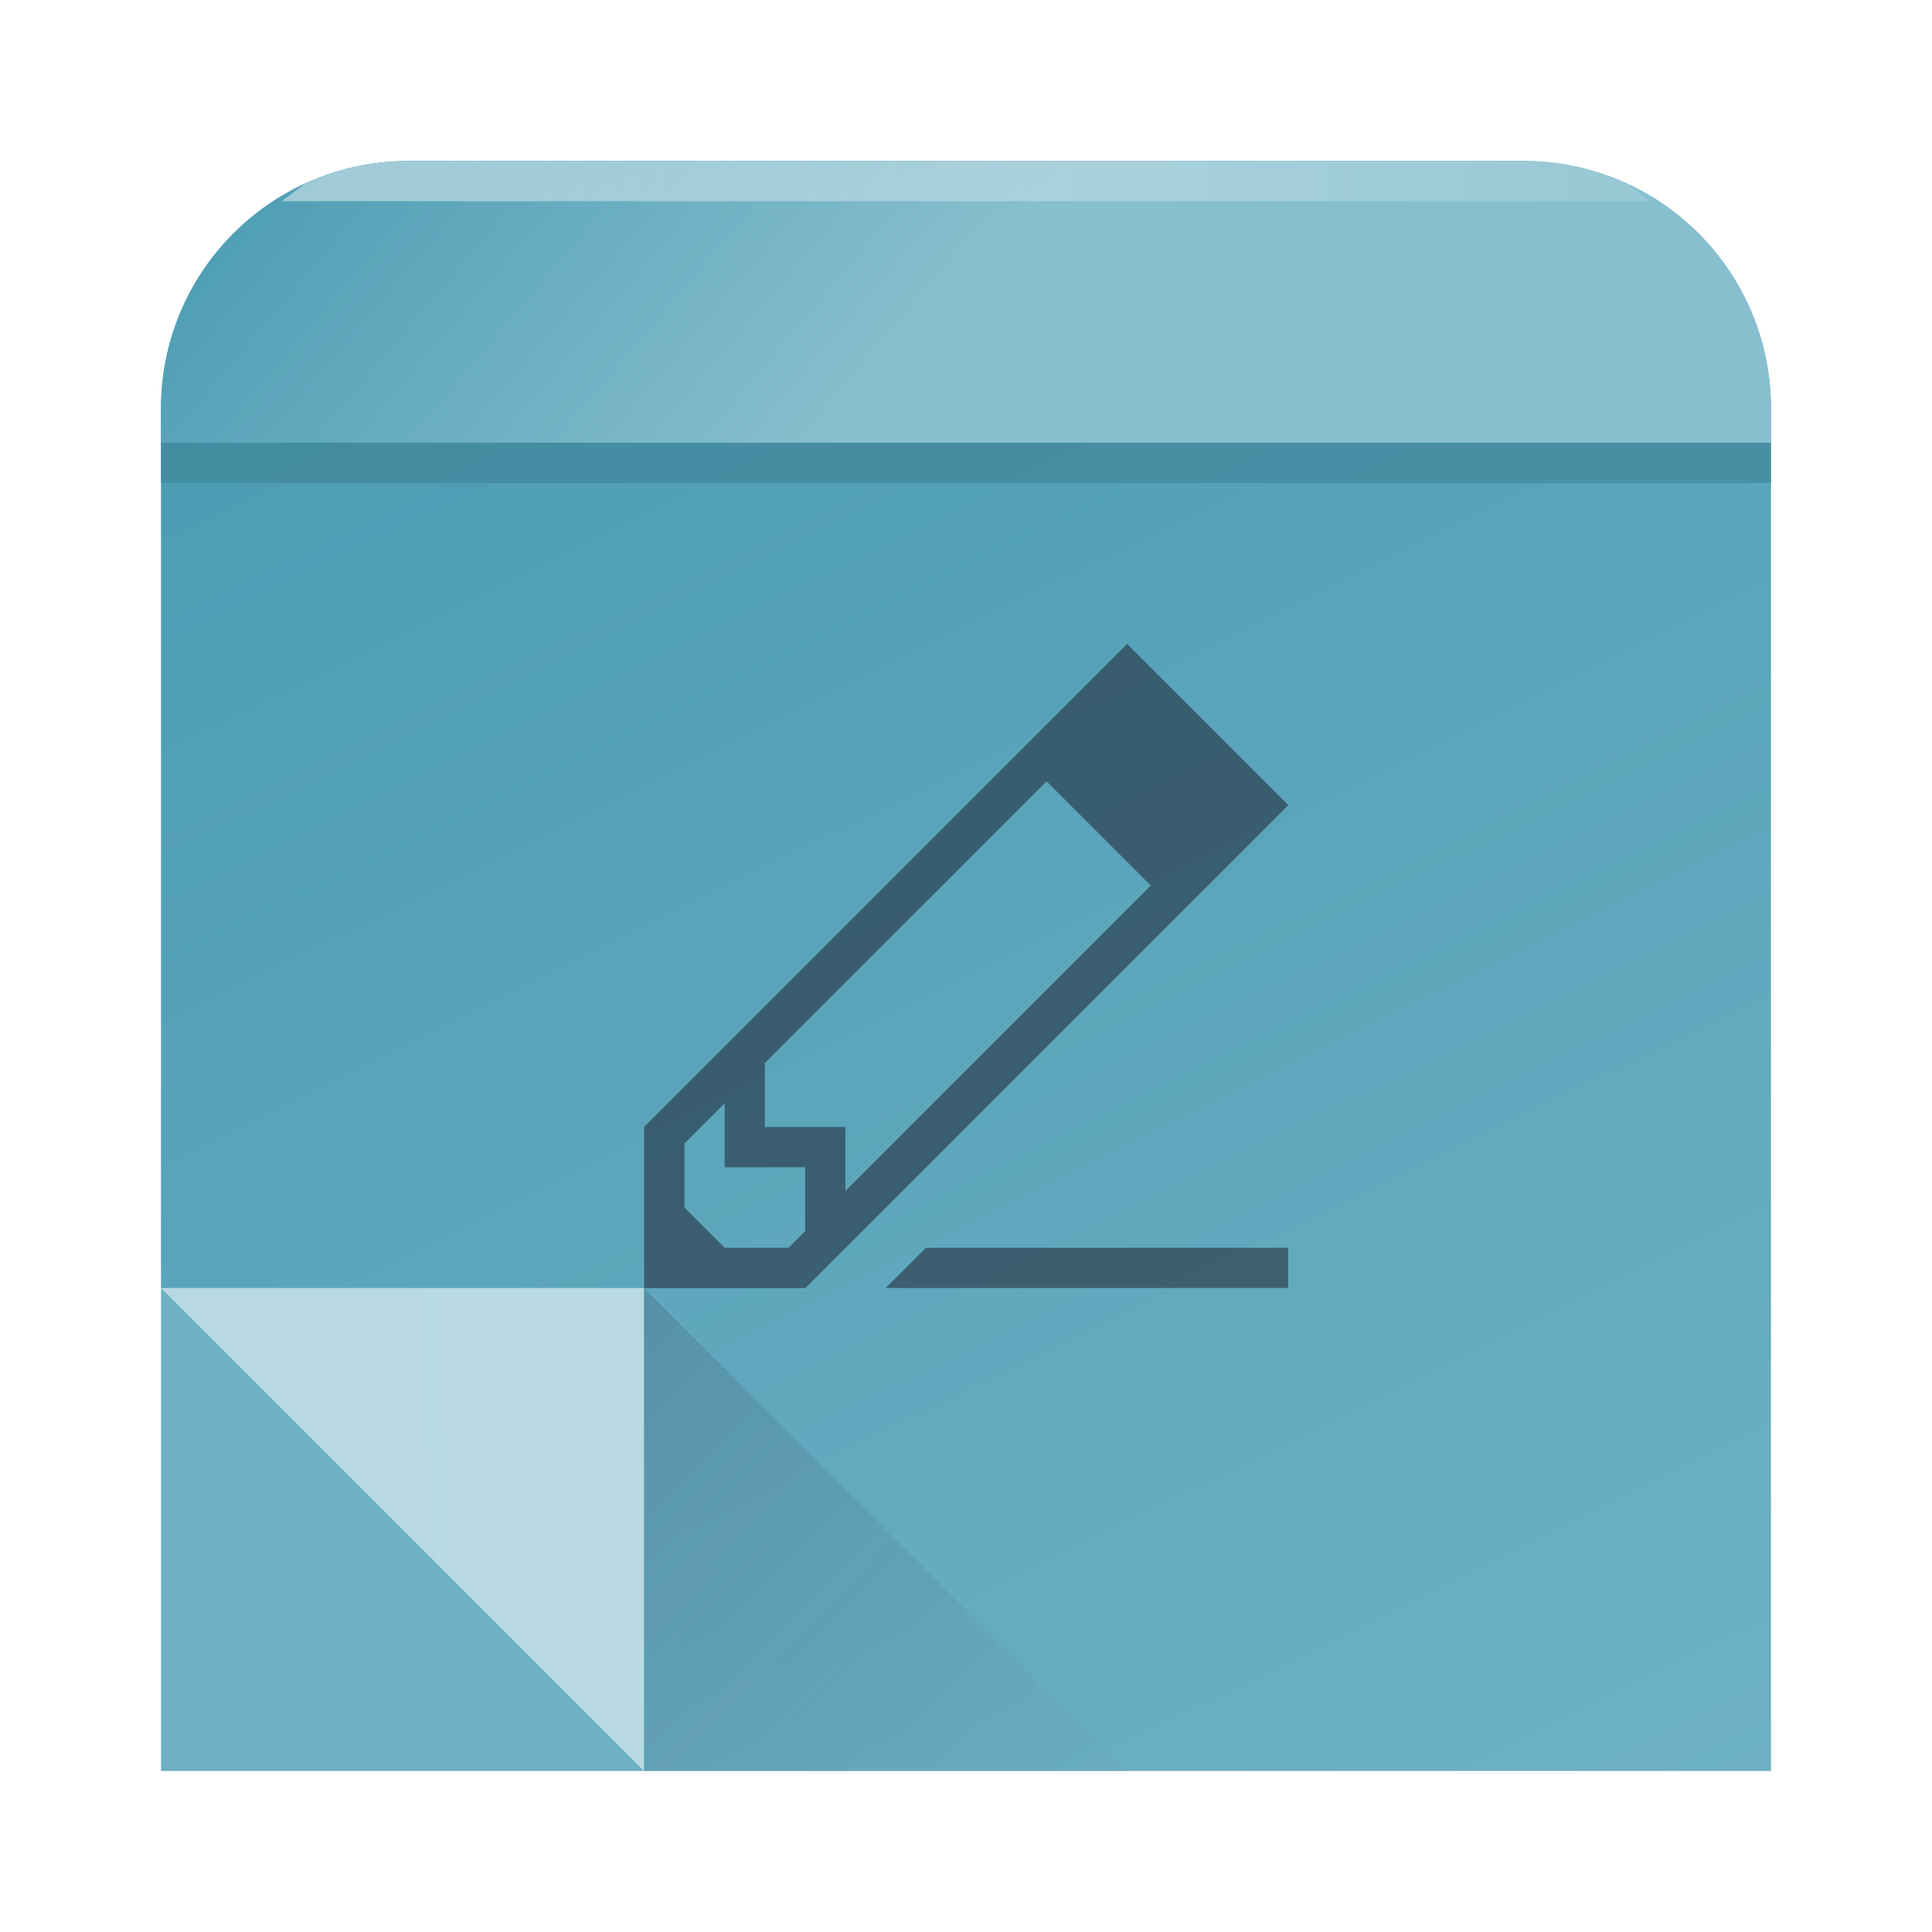
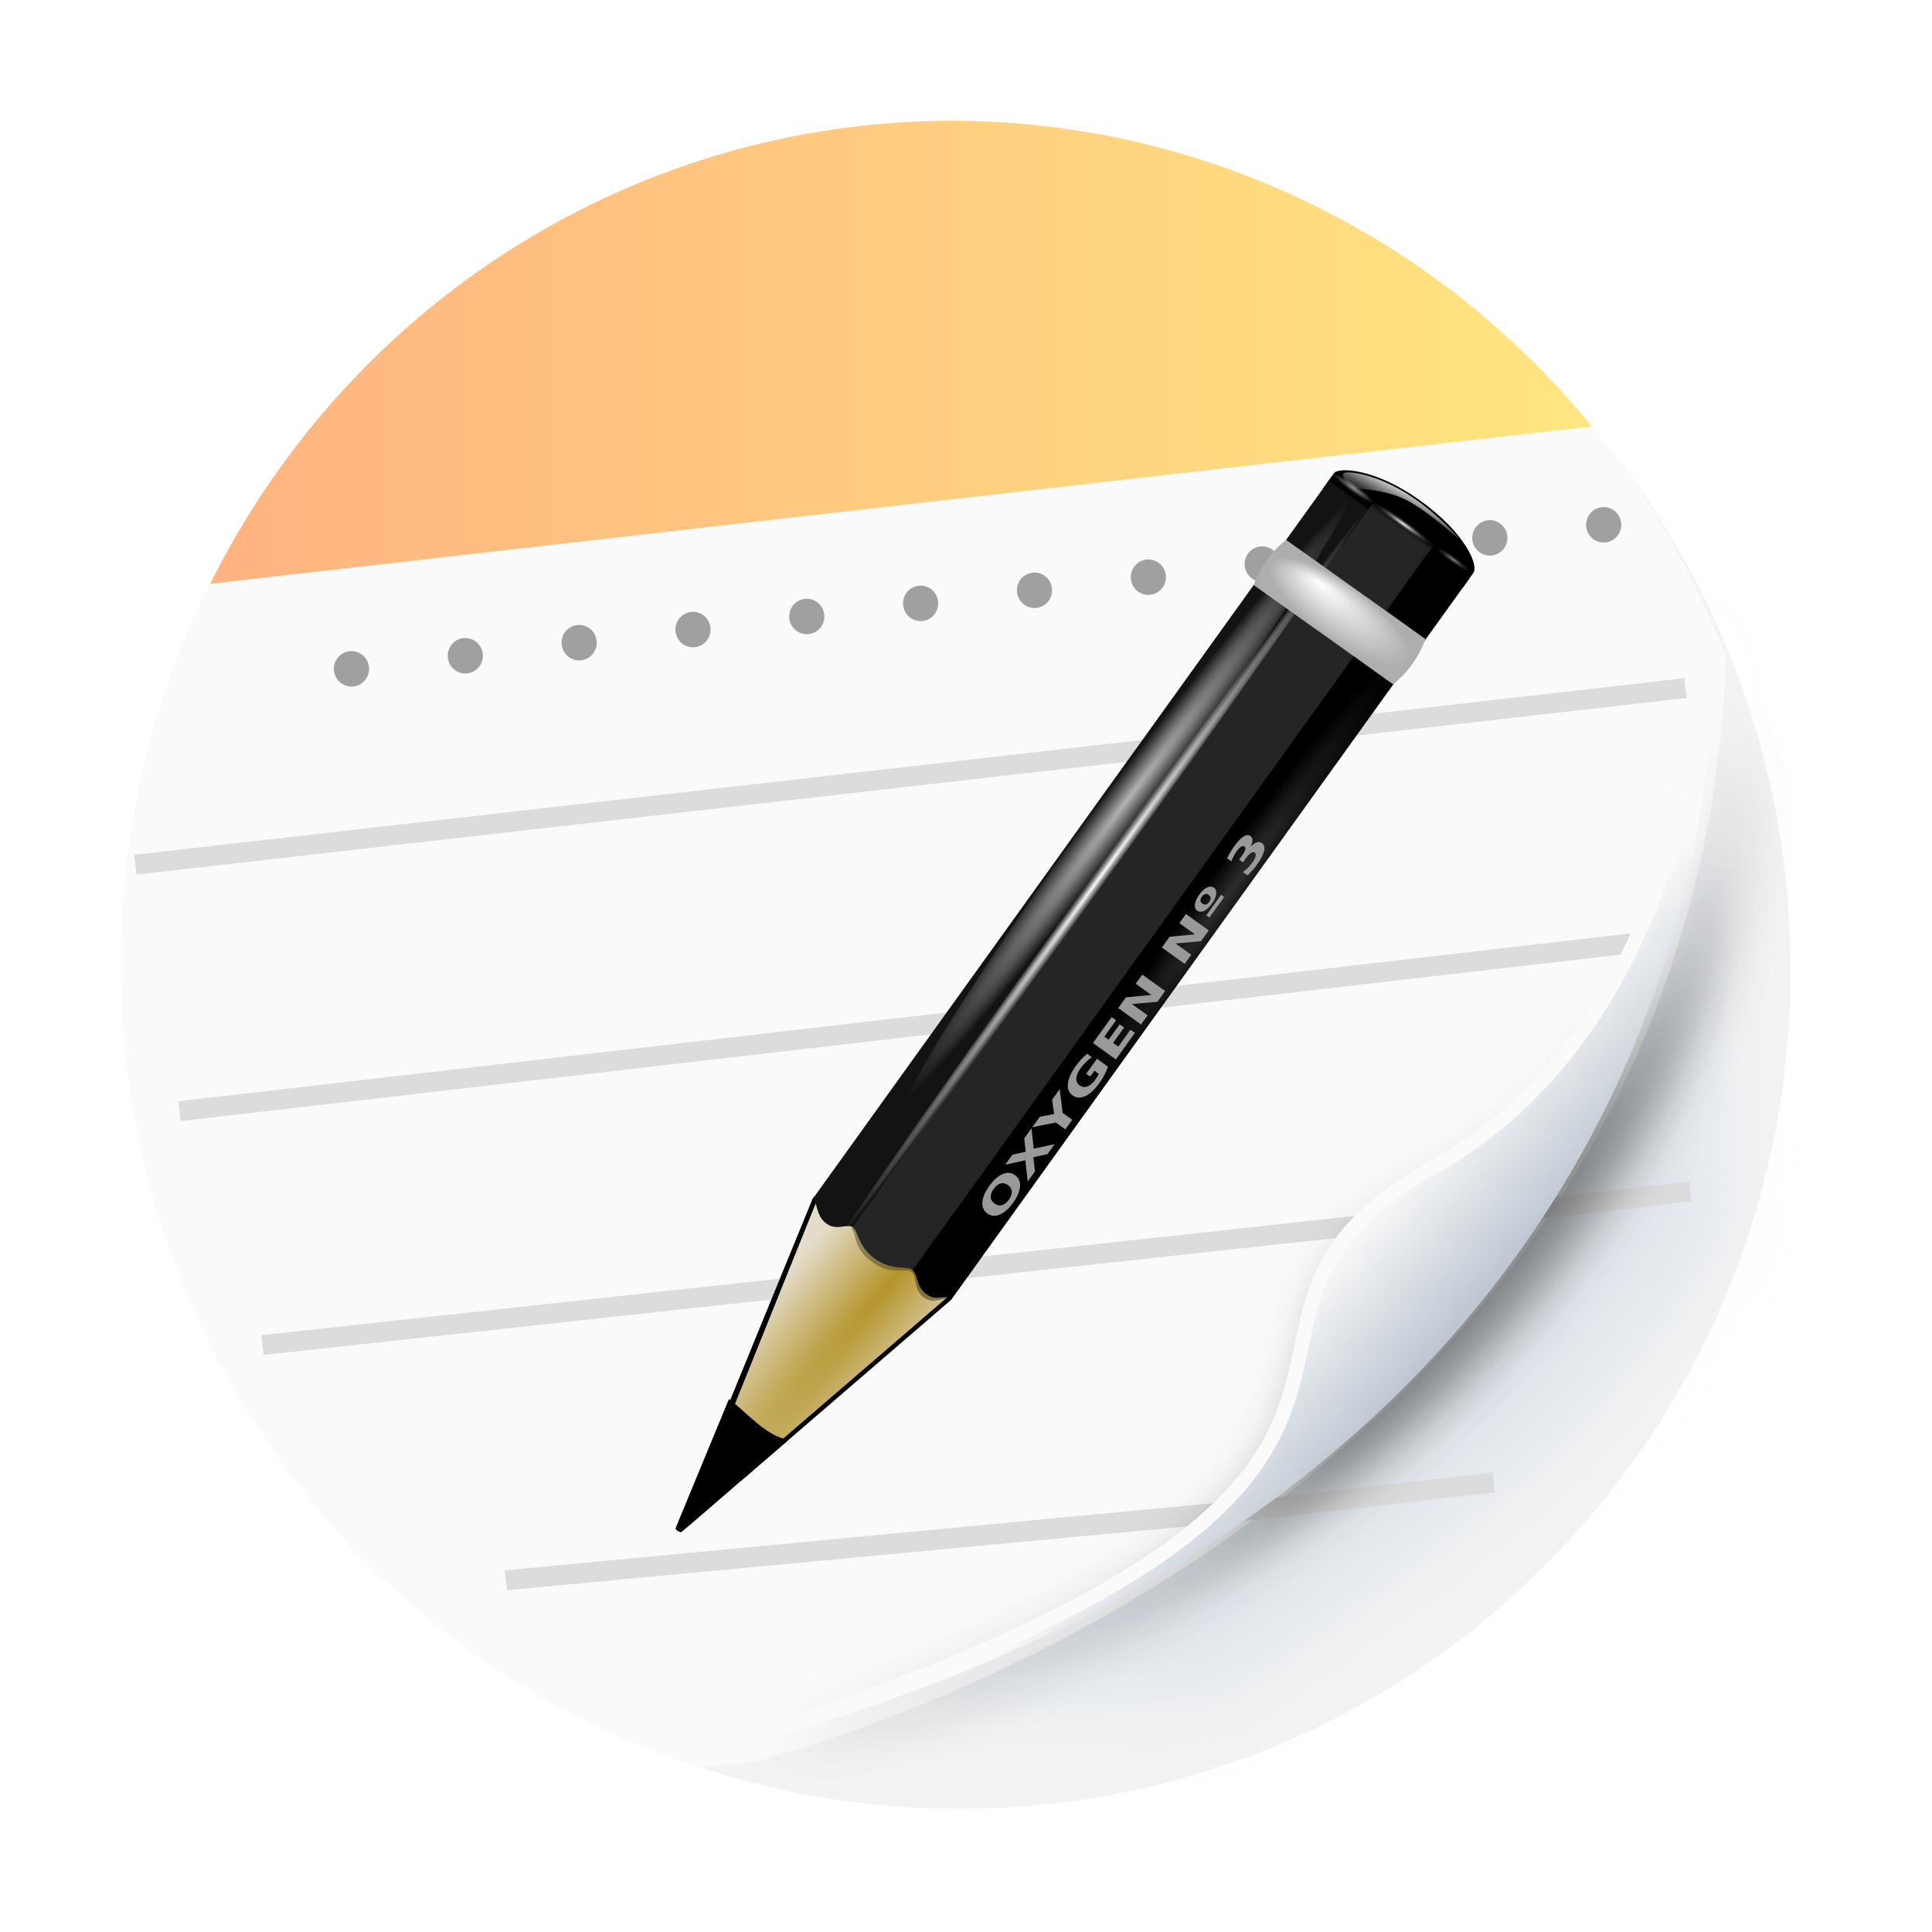
- <svg xmlns="http://www.w3.org/2000/svg" xmlns:xlink="http://www.w3.org/1999/xlink" width="48" height="48" version="1.1" id="svg61">
-   <defs id="defs41">
-     <linearGradient id="linearGradient972" y1="538.8" x1="406.57" y2="507.52" x2="429.12" gradientUnits="userSpaceOnUse" gradientTransform="matrix(-1.81818 0 0 1.2469 1167.79 -128.03)">
-       <stop stop-color="#489ab1" id="stop968" style="stop-color:#6eb1c4;stop-opacity:1" />
-       <stop offset="1" stop-color="#5fccea" id="stop970" style="stop-color:#489ab1;stop-opacity:1" />
+ <svg xmlns="http://www.w3.org/2000/svg" xmlns:xlink="http://www.w3.org/1999/xlink" width="48" height="48" version="1.1" id="svg1708">
+   <defs id="defs1680">
+     <linearGradient id="linearGradient4708">
+       <stop style="stop-color:#ffb380;stop-opacity:1;" offset="0" id="stop4704" />
+       <stop style="stop-color:#ffe680;stop-opacity:1" offset="1" id="stop4706" />
    </linearGradient>
-     <linearGradient id="a" y1="538.8" x1="406.57" y2="507.52" x2="429.12" gradientUnits="userSpaceOnUse" gradientTransform="matrix(-1.81818 0 0 1.2469 1167.79 -128.03)">
-       <stop stop-color="#489ab1" id="stop2" />
-       <stop offset="1" stop-color="#5fccea" id="stop4" />
+     <linearGradient id="a" y1="538.8" x1="406.57" y2="507.52" x2="429.12" gradientUnits="userSpaceOnUse" gradientTransform="matrix(-1.81818,0,0,1.2469,1167.79,-128.03)">
+       <stop stop-color="#f3ac12" id="stop1645" />
+       <stop offset="1" stop-color="#f5cb39" id="stop1647" />
    </linearGradient>
-     <linearGradient id="h" y1="31" x1="53" y2="18" x2="40" gradientUnits="userSpaceOnUse" gradientTransform="rotate(180,228.285,280.4)">
-       <stop stop-color="#383e51" id="stop7" />
-       <stop offset="1" stop-color="#655c6f" stop-opacity="0" id="stop9" />
+     <linearGradient id="b" y1="31" x1="53" y2="18" x2="40" gradientUnits="userSpaceOnUse" gradientTransform="rotate(180,228.285,280.4)">
+       <stop stop-color="#383e51" id="stop1650" />
+       <stop offset="1" stop-color="#655c6f" stop-opacity="0" id="stop1652" />
    </linearGradient>
-     <linearGradient id="g" y1="61" y2="47" x2="0" gradientUnits="userSpaceOnUse" gradientTransform="matrix(-1,0,0,1,442.57,482.8)" xlink:href="#linearGradient972">
-       <stop stop-color="#68deff" id="stop12" style="stop-color:#87bfce;stop-opacity:1" />
-       <stop offset="1" stop-color="#68deff" id="stop14" style="stop-color:#bfdde5;stop-opacity:1" />
+     <linearGradient id="c" y1="61" y2="47" x2="0" gradientUnits="userSpaceOnUse" gradientTransform="matrix(-1,0,0,1,442.57,482.8)">
+       <stop stop-color="#fddda3" id="stop1655" />
+       <stop offset="1" stop-color="#fde3a7" id="stop1657" />
    </linearGradient>
-     <linearGradient id="d" y1="522.46" y2="541.2" gradientUnits="userSpaceOnUse" x2="0" gradientTransform="matrix(-1.81818 0 0 1.2469 1167.79 -128.03)">
-       <stop stop-color="#3f869a" id="stop17" />
-       <stop offset="1" stop-color="#3f869a" id="stop19" />
+     <linearGradient id="d" y1="522.46" y2="541.2" gradientUnits="userSpaceOnUse" x2="0" gradientTransform="matrix(-1.81818,0,0,1.2469,1167.79,-128.03)">
+       <stop stop-color="#daae00" id="stop1660" />
+       <stop offset="1" stop-color="#eca01c" id="stop1662" />
    </linearGradient>
-     <linearGradient id="i" y1="-512.8" x1="403.57" y2="-501.8" x2="390.57" gradientUnits="userSpaceOnUse" gradientTransform="matrix(1,0,0,-1,-384.57,-499.8)" xlink:href="#linearGradient972">
-       <stop stop-color="#f5cd52" id="stop22" style="stop-color:#88bfce;stop-opacity:1" />
-       <stop offset="1" stop-color="#f8d474" id="stop24" style="stop-color:#489ab1;stop-opacity:1" />
+     <linearGradient id="e" y1="-512.8" x1="403.57" y2="-501.8" x2="390.57" gradientUnits="userSpaceOnUse">
+       <stop stop-color="#f5cd52" id="stop1665" />
+       <stop offset="1" stop-color="#f8d474" id="stop1667" />
    </linearGradient>
-     <linearGradient id="k" x1="394.57" x2="435.57" gradientUnits="userSpaceOnUse" gradientTransform="matrix(1,0,0,-1,-384.57,-499.8)">
-       <stop stop-color="#e88f21" id="stop27" />
-       <stop offset="1" stop-color="#e88f21" stop-opacity="0" id="stop29" />
+     <linearGradient id="f" x1="394.57" x2="435.57" gradientUnits="userSpaceOnUse">
+       <stop stop-color="#e88f21" id="stop1670" />
+       <stop offset="1" stop-color="#e88f21" stop-opacity="0" id="stop1672" />
    </linearGradient>
-     <linearGradient id="j" x1="393.57" x2="439.57" gradientUnits="userSpaceOnUse" gradientTransform="matrix(1,0,0,-1,-384.57,-499.8)">
-       <stop stop-color="#fff" id="stop32" />
-       <stop offset="1" stop-color="#fff" stop-opacity="0" id="stop34" />
+     <linearGradient id="g" x1="393.57" x2="439.57" gradientUnits="userSpaceOnUse">
+       <stop stop-color="#ffffff" id="stop1675" />
+       <stop offset="1" stop-color="#ffffff" stop-opacity="0" id="stop1677" />
    </linearGradient>
-     <linearGradient xlink:href="#linearGradient972" id="f" gradientUnits="userSpaceOnUse" gradientTransform="matrix(-1.81818,0,0,1.2469,783.22,-627.83)" x1="406.57" y1="538.8" x2="429.12" y2="507.52" />
-     <linearGradient xlink:href="#linearGradient972" id="e" gradientUnits="userSpaceOnUse" gradientTransform="matrix(-1.81818,0,0,1.2469,783.22,-627.83)" y1="522.46" x2="0" y2="541.2" />
-     <linearGradient xlink:href="#d" id="b" gradientUnits="userSpaceOnUse" gradientTransform="matrix(-1.81818 0 0 1.2469 1167.79 -128.03)" y1="522.46" x2="0" y2="541.2" />
-     <linearGradient xlink:href="#a" id="c" gradientUnits="userSpaceOnUse" gradientTransform="matrix(-1.81818 0 0 1.2469 1167.79 -128.03)" x1="406.57" y1="538.8" x2="429.12" y2="507.52" />
+     <linearGradient id="a-3" y1="543.8" y2="503.8" x2="0" gradientUnits="userSpaceOnUse" gradientTransform="matrix(1.049947,0,0,1.05,-452.9769,-525.9899)">
+       <stop stop-color="#c6cdd1" id="stop2" />
+       <stop offset="1" stop-color="#e0e5e7" id="stop4" />
+     </linearGradient>
+     <linearGradient id="XMLID_4_" gradientUnits="userSpaceOnUse" x1="76.172" y1="76.33" x2="76.172" y2="113.328" gradientTransform="matrix(0.3807928,0,0,0.3807928,-107.248,-44.63022)">
+       <stop offset="0" style="stop-color:#FF0000" id="stop26" />
+       <stop offset="1" style="stop-color:#7C0000" id="stop28" />
+     </linearGradient>
+     <linearGradient id="XMLID_5_" gradientUnits="userSpaceOnUse" x1="66.382" y1="34.545" x2="66.382" y2="97.044" gradientTransform="matrix(0.3807928,0,0,0.3807928,-107.248,-44.63022)">
+       <stop offset="0" style="stop-color:#57ADFF" id="stop33" />
+       <stop offset="1" style="stop-color:#428AFF" id="stop35" />
+     </linearGradient>
+     <linearGradient id="linearGradient2257">
+       <stop id="stop2259" offset="0" style="stop-color:#b4942a;stop-opacity:1;" />
+       <stop id="stop2261" offset="1" style="stop-color:#e4dcc9;stop-opacity:1" />
+     </linearGradient>
+     <linearGradient id="linearGradient2598">
+       <stop style="stop-color:#252525;stop-opacity:1;" offset="0" id="stop2600" />
+       <stop id="stop2606" offset="0.5" style="stop-color:#252525;stop-opacity:1;" />
+       <stop style="stop-color:#252525;stop-opacity:1;" offset="0.75" id="stop2608" />
+       <stop style="stop-color:#000000;stop-opacity:1;" offset="1" id="stop2602" />
+     </linearGradient>
+     <linearGradient id="linearGradient3311">
+       <stop id="stop3313" offset="0" style="stop-color:#2d2d2d;stop-opacity:1;" />
+       <stop style="stop-color:#000000;stop-opacity:1;" offset="0.5" id="stop3319" />
+       <stop id="stop3315" offset="1" style="stop-color:#000000;stop-opacity:1;" />
+     </linearGradient>
+     <linearGradient id="linearGradient3303">
+       <stop id="stop3305" offset="0" style="stop-color:#ffffff;stop-opacity:0.683;" />
+       <stop id="stop3307" offset="1" style="stop-color:#ffffff;stop-opacity:0;" />
+     </linearGradient>
+     <linearGradient id="linearGradient3058">
+       <stop style="stop-color:white;stop-opacity:1;" offset="0" id="stop3060" />
+       <stop style="stop-color:white;stop-opacity:0;" offset="1" id="stop3062" />
+     </linearGradient>
+     <linearGradient id="linearGradient3225">
+       <stop id="stop3227" offset="0" style="stop-color:#ffffff;stop-opacity:1;" />
+       <stop id="stop3229" offset="1" style="stop-color:#aeaeae;stop-opacity:1;" />
+     </linearGradient>
+     <linearGradient id="linearGradient3217">
+       <stop style="stop-color:#252525;stop-opacity:1;" offset="0" id="stop3219" />
+       <stop style="stop-color:#252525;stop-opacity:0;" offset="1" id="stop3221" />
+     </linearGradient>
+     <linearGradient id="linearGradient3207">
+       <stop id="stop3209" offset="0" style="stop-color:#ffffff;stop-opacity:1;" />
+       <stop id="stop3211" offset="1" style="stop-color:#252525;stop-opacity:0;" />
+     </linearGradient>
+     <linearGradient id="linearGradient3251">
+       <stop style="stop-color:#000000;stop-opacity:1;" offset="0" id="stop3253" />
+       <stop id="stop14161" offset="0.709" style="stop-color:#090909;stop-opacity:0.679;" />
+       <stop style="stop-color:#131313;stop-opacity:0;" offset="1" id="stop3255" />
+     </linearGradient>
+     <linearGradient id="linearGradient3273">
+       <stop id="stop3275" offset="0" style="stop-color:#ffffff;stop-opacity:0.55;" />
+       <stop id="stop3277" offset="1" style="stop-color:#ffffff;stop-opacity:0;" />
+     </linearGradient>
+     <linearGradient id="linearGradient3259">
+       <stop style="stop-color:#ffffff;stop-opacity:0.55;" offset="0" id="stop3261" />
+       <stop style="stop-color:#000000;stop-opacity:0;" offset="1" id="stop3263" />
+     </linearGradient>
+     <filter id="filter1272" x="-0.094" y="-0.09" width="1.189" height="1.181" color-interpolation-filters="sRGB">
+       <feGaussianBlur stdDeviation="0.398" id="feGaussianBlur15" />
+     </filter>
+     <filter id="filter1066" x="-0.064" y="-0.057" width="1.128" height="1.113" color-interpolation-filters="sRGB">
+       <feGaussianBlur stdDeviation="0.227" id="feGaussianBlur2" />
+     </filter>
+     <filter id="filter3507" x="-0.064" y="-0.057" width="1.128" height="1.113" color-interpolation-filters="sRGB">
+       <feGaussianBlur stdDeviation="0.227" id="feGaussianBlur3505" />
+     </filter>
+     <linearGradient id="linearGradient1040" x1="80.368" x2="82.141" y1="13.177" y2="14.704" gradientTransform="matrix(2.663394,0,0,2.686243,-180.6667,-4.626017)" gradientUnits="userSpaceOnUse">
+       <stop stop-color="#fafafa" offset="0" id="stop5" />
+       <stop stop-color="#90a0b3" offset="1" id="stop7" />
+     </linearGradient>
+     <linearGradient id="linearGradient1166" x1="54.456" x2="54.456" y1="6.455" y2="11.072" gradientTransform="matrix(3.282015,0,0,3.310172,-156.1491,-21.07287)" gradientUnits="userSpaceOnUse">
+       <stop stop-color="#ffd700" offset="0" id="stop10" />
+       <stop stop-color="#ffb300" offset="1" id="stop12" />
+     </linearGradient>
+     <radialGradient xlink:href="#linearGradient2257" id="radialGradient3536-7-2-5" gradientUnits="userSpaceOnUse" gradientTransform="matrix(0.4879756,0.3893716,-3.151706,3.774133,381.6218,-440.1339)" cx="42.618" cy="120.642" fx="42.618" fy="120.642" r="3.407" />
+     <radialGradient xlink:href="#linearGradient2598" id="radialGradient3538-5-2-9" gradientUnits="userSpaceOnUse" gradientTransform="matrix(0.6037407,0.440285,-5.504117,7.6106,337.9742,-426.7411)" cx="15.727" cy="58.09" fx="15.727" fy="58.09" r="2.614" />
+     <radialGradient xlink:href="#linearGradient3311" id="radialGradient3540-2-6-9" gradientUnits="userSpaceOnUse" gradientTransform="matrix(0.02082799,0.01479932,-0.1646447,0.2314665,45.33241,-2.556249)" cx="89.455" cy="100.747" fx="89.455" fy="100.747" r="47.746" />
+     <radialGradient xlink:href="#linearGradient3303" id="radialGradient3542-3-6-6" gradientUnits="userSpaceOnUse" gradientTransform="matrix(0.1980575,-0.00432738,1.1223032e-4,0.01130356,-6.736651,-34.27883)" cx="34.678" cy="7.462" fx="34.678" fy="7.462" r="47.595" />
+     <radialGradient xlink:href="#linearGradient3058" id="radialGradient3544-6-7-1" gradientUnits="userSpaceOnUse" gradientTransform="matrix(-0.2375834,0.00105776,-1.8359254e-5,-0.0036483,6.506919,-34.92102)" cx="34.678" cy="7.462" fx="34.678" fy="7.462" r="47.595" />
+     <radialGradient xlink:href="#linearGradient3225" id="radialGradient3546-1-0-9" gradientUnits="userSpaceOnUse" gradientTransform="matrix(0.4324531,0.3099345,-0.1015093,0.1410859,12.95844,-1.182464)" cx="49.01" cy="8.495" fx="47.371" fy="6.77" r="3.975" />
+     <radialGradient xlink:href="#linearGradient3207" id="radialGradient3550-0-9-7" gradientUnits="userSpaceOnUse" gradientTransform="matrix(0.5320481,0,0,0.05612573,9.828207,-9.880975)" cx="49.012" cy="2.674" fx="49.012" fy="2.674" r="1.725" />
+     <radialGradient xlink:href="#linearGradient3273" id="radialGradient3556-8-3-9" gradientUnits="userSpaceOnUse" gradientTransform="matrix(0.3528325,0,0,0.05612573,17.08588,-9.880975)" cx="49.012" cy="2.674" fx="49.012" fy="2.674" r="1.725" />
+     <radialGradient xlink:href="#linearGradient3259" id="radialGradient3560-3-2-6" gradientUnits="userSpaceOnUse" gradientTransform="matrix(0.3500771,0,0,0.05612573,-54.58242,-9.880976)" cx="49.012" cy="2.674" fx="49.012" fy="2.674" r="1.725" />
+     <linearGradient xlink:href="#linearGradient3217" id="linearGradient4273" gradientUnits="userSpaceOnUse" gradientTransform="matrix(0.5320481,0,0,0.4613369,9.828207,-10.95247)" x1="48.915" y1="2.972" x2="48.913" y2="2.555" />
+     <linearGradient xlink:href="#linearGradient3058" id="linearGradient4275" gradientUnits="userSpaceOnUse" gradientTransform="matrix(0.4324531,0.3099345,-0.2694344,0.3744815,14.38501,-3.165238)" x1="48.499" y1="0.812" x2="48.733" y2="2.366" />
+     <linearGradient xlink:href="#linearGradient3251" id="linearGradient4277" gradientUnits="userSpaceOnUse" gradientTransform="matrix(0.5291193,0,0,0.4613369,9.966697,-10.95247)" x1="46.052" y1="3.1" x2="46.052" y2="2.396" />
+     <linearGradient xlink:href="#linearGradient3251" id="linearGradient4279" gradientUnits="userSpaceOnUse" gradientTransform="matrix(0.4101922,0,0,0.3556761,-7.035936,-8.351529)" x1="46.052" y1="3.1" x2="46.052" y2="2.396" />
+     <linearGradient xlink:href="#linearGradient4708" id="linearGradient4710" x1="5.223" y1="8.752" x2="39.545" y2="8.752" gradientUnits="userSpaceOnUse" />
  </defs>
-   <path d="M 16,44 H 4 V 32 l 13,-1 z" id="path43" style="color:#000000;fill:url(#e);fill-opacity:1.0" />
-   <path d="M 10.156,4 A 6.143,6.143 0 0 0 4,10.156 V 32 L 16,44 H 44 V 10.156 A 6.143,6.143 0 0 0 37.844,4 Z" id="path45" style="color:#000000;fill:url(#f)" />
-   <path d="M 28,16 16.008,27.992 h -0.004 v 4.01 h 4.01 v -0.004 l 11.992,-11.992 -0.002,-0.002 0.002,-0.002 -4,-4 -0.002,0.002 z m -1.998,3.412 2.59,2.59 -7.588,7.588 V 28 h -2 V 26.41 Z M 18.004,27.41 V 29 h 2 v 1.59 L 19.594,31 h -1.59 l -1,-1 v -1.59 z m 5,3.59 -1,1 h 10 v -1 z" id="path47" style="color:#4d4d4d;opacity:0.543;fill:#1d212f;fill-opacity:1" />
-   <g id="g53" style="fill-rule:evenodd">
-     <path d="m 388.57,531.8 12,12 v -12 z" transform="translate(-384.57,-499.8)" id="path49" style="fill:url(#g);fill-opacity:1" />
-     <path d="m 412.57,543.8 -12,-12 v 12 z" transform="translate(-384.57,-499.8)" id="path51" style="opacity:0.2;fill:url(#h)" />
+   <ellipse cx="23.832" cy="24.109" color="#000000" fill="#f3f3f3" stroke-width="0.691" id="circle30" rx="20.655" ry="20.832" />
+   <path transform="matrix(2.315318,0,0,2.554175,-91.23808,-9.876723)" d="m 57.641,9.825 c 0.816,3.562 -6.407,9.597 -9.879,10.551 l 4.69,-0.01 c 4.098,-2.626 3.512,-2.28 5.435,-4.446 z" fill="#9cb8d7" filter="url(#filter1272)" opacity="0.2" id="path32" />
+   <path d="M 23.655,3 A 20.655,20.952 0 0 0 3,23.953 20.655,20.952 0 0 0 17.411,43.917 l 1.386,-0.158 C 28.575,41.03 42.338,32.59 42.882,16.305 A 20.655,20.952 0 0 0 23.655,3 Z m 19.274,13.431 1.159,10.405 a 20.655,20.952 0 0 0 0.001,-0.005 l -1.156,-10.388 a 20.655,20.952 0 0 0 -0.004,-0.012 z" color="#000000" fill="#fafafa" stroke-width="0.693" id="path34" />
+   <path d="M 4.46,27.607 41.302,23.348" fill="none" stroke="#dcdcdc" stroke-width="0.495" id="path36" />
+   <path d="m 6.522,33.417 29.58,-3.225" fill="none" stroke="#dcdcdc" stroke-width="0.495" id="path38" />
+   <path d="m 30.963,37.784 6.176,-0.705 -0.056,-0.498 -5.352,0.613 c -0.113,0.087 -0.209,0.203 -0.323,0.289 -0.145,0.109 -0.299,0.194 -0.445,0.301 z" color="#000000" color-rendering="auto" dominant-baseline="auto" fill="#dcdcdc" image-rendering="auto" shape-rendering="auto" solid-color="#000000" style="font-variant-ligatures:normal;font-variant-position:normal;font-variant-caps:normal;font-variant-numeric:normal;font-variant-alternates:normal;font-feature-settings:normal;text-indent:0;text-decoration-line:none;text-decoration-style:solid;text-decoration-color:#000000;text-transform:none;text-orientation:mixed;white-space:normal;shape-padding:0;isolation:auto;mix-blend-mode:normal;stroke-width:0.691" id="path40" />
+   <path d="m 30.963,37.784 c 0.146,-0.107 0.3,-0.192 0.445,-0.301 0.114,-0.086 0.21,-0.202 0.323,-0.289 l -19.192,1.822 0.056,0.492 z" color="#000000" color-rendering="auto" dominant-baseline="auto" fill="#dcdcdc" image-rendering="auto" shape-rendering="auto" solid-color="#000000" style="font-variant-ligatures:normal;font-variant-position:normal;font-variant-caps:normal;font-variant-numeric:normal;font-variant-alternates:normal;font-feature-settings:normal;text-indent:0;text-decoration-line:none;text-decoration-style:solid;text-decoration-color:#000000;text-transform:none;text-orientation:mixed;white-space:normal;shape-padding:0;isolation:auto;mix-blend-mode:normal;stroke-width:0.691" id="path42" />
+   <path d="M 3.362,21.483 41.875,17.096" fill="none" stroke="#dcdcdc" stroke-width="0.495" id="path44" />
+   <g transform="matrix(2.663394,0,0,2.686243,-109.7686,-8.61142)" fill="#a0a0a0" id="g70">
+     <circle transform="rotate(-6.5076)" cx="43.141" cy="14.374" r="0.164" id="circle46" />
+     <circle transform="rotate(-6.5076)" cx="44.21" cy="14.374" r="0.164" id="circle48" />
+     <circle transform="rotate(-6.5076)" cx="45.279" cy="14.374" r="0.164" id="circle50" />
+     <circle transform="rotate(-6.5076)" cx="46.348" cy="14.374" r="0.164" id="circle52" />
+     <circle transform="rotate(-6.5076)" cx="47.416" cy="14.374" r="0.164" id="circle54" />
+     <circle transform="rotate(-6.5076)" cx="48.485" cy="14.374" r="0.164" id="circle56" />
+     <circle transform="rotate(-6.5076)" cx="49.554" cy="14.374" r="0.164" id="circle58" />
+     <circle transform="rotate(-6.5076)" cx="50.623" cy="14.374" r="0.164" id="circle60" />
+     <circle transform="rotate(-6.5076)" cx="51.692" cy="14.374" r="0.164" id="circle62" />
+     <circle transform="rotate(-6.5076)" cx="52.761" cy="14.374" r="0.164" id="circle64" />
+     <circle transform="rotate(-6.5076)" cx="54.898" cy="14.374" r="0.164" id="circle66" />
+     <circle transform="rotate(-6.5076)" cx="53.829" cy="14.374" r="0.164" id="circle68" />
  </g>
-   <path d="M 10.156,4 A 6.143,6.143 0 0 0 4,10.156 V 11 H 44 V 10.156 A 6.143,6.143 0 0 0 37.844,4 Z" id="path55" style="color:#4d4d4d;fill:url(#i);fill-opacity:1.0" />
-   <path d="M 10.156,4 C 9.304,4 8.493,4.172 7.756,4.482 7.466,4.605 7.251,4.837 6.986,5 H 41.014 C 40.749,4.837 40.534,4.605 40.244,4.482 A 6.163,6.163 0 0 0 37.844,4 Z" id="path57" style="color:#4d4d4d;opacity:0.444;fill:url(#j)" />
-   <path d="M 4,12 H 44 V 11 H 4 Z" id="path59" style="color:#4d4d4d;opacity:0.671;fill:#3e8498;fill-opacity:1" />
+   <path d="m 37.313,30.137 4.683,-0.535" fill="none" stroke="#dcdcdc" stroke-width="0.495" id="path72" />
+   <path transform="matrix(2.861424,0,0,2.708814,-122.2594,-9.212445)" d="m 57.818,9.829 c 0,0 0.054,3.078 -2.664,4.541 -2.245,1.208 0.939,2.689 -5.86,5.099 8.851,-2.575 8.524,-9.64 8.524,-9.64 z" fill="#141414" filter="url(#filter1066)" opacity="0.3" id="path74" />
+   <path transform="matrix(2.780495,0,0,2.613096,-117.3125,-7.447425)" d="m 57.818,9.829 c 0,0 0.054,3.078 -2.664,4.541 -2.245,1.208 0.939,2.689 -5.86,5.099 8.851,-2.575 8.524,-9.64 8.524,-9.64 z" fill="#141414" filter="url(#filter1066)" opacity="0.3" id="path76" />
+   <path d="m 42.299,17.146 c 0,0 0.143,8.269 -7.094,12.198 -5.979,3.246 2.5,7.223 -15.607,13.697 23.572,-6.917 22.888,-25.8 22.888,-25.8 z" fill="url(#linearGradient1040)" stroke-width="2.675" id="path78" style="fill:url(#linearGradient1040)" />
+   <path d="m 42.299,17.146 c 0,0 -0.502,8.402 -6.674,11.844 -7.1,3.96 2.585,7.498 -16.122,13.906" fill="none" stroke="#fafafa" stroke-width="0.354" id="path80" />
+   <path d="M 23.654,3.001 A 20.655,20.952 0 0 0 5.223,14.504 L 39.545,10.595 A 20.655,20.952 0 0 0 23.654,3.001 Z" stroke-width="3.296" id="path82" style="fill:url(#linearGradient4710);fill-opacity:1" />
+   <path d="m 42.928,16.431 1.159,10.405 a 20.655,20.952 0 0 0 0.001,-0.005 L 42.932,16.443 a 20.655,20.952 0 0 0 -0.003,-0.012 h -0.001 z" color="#000000" fill="#fafafa" stroke-width="0.693" id="path84" />
+   <path id="path3180-6-1-9" d="m 33.145,11.755 c 0.11,-0.153 1.024,-0.118 2.134,0.678 1.121,0.803 1.464,1.61 1.326,1.801 -0.09,0.125 -0.18,0.25 -0.269,0.374 -1.153,-0.826 -2.306,-1.653 -3.46,-2.479 0.09,-0.125 0.18,-0.25 0.269,-0.374 0,0 0,0 0,0" style="overflow:visible;fill:#000000;fill-opacity:1;fill-rule:evenodd;stroke:none;stroke-width:0.208px;stroke-linecap:butt;stroke-linejoin:miter;stroke-opacity:1" />
+   <path id="path3299-3-9-3" d="m 20.236,29.719 -0.05,0.069 -2.636,6.443 0.862,0.559 5.208,-4.487 0.041,-0.049 z" style="overflow:visible;fill:#000000;fill-opacity:1;fill-rule:evenodd;stroke:#000000;stroke-width:0;stroke-linecap:butt;stroke-linejoin:miter;stroke-miterlimit:4;stroke-dasharray:none;stroke-opacity:1" />
+   <path id="path2247-2-4-1" d="m 17.094,37.778 6.437,-5.544 0.036,-0.05 -3.237,-2.391 -0.049,0.068 z" style="overflow:visible;fill:url(#radialGradient3536-7-2-5);fill-opacity:1;fill-rule:evenodd;stroke:#000000;stroke-width:0;stroke-linecap:butt;stroke-linejoin:miter;stroke-miterlimit:4;stroke-dasharray:none;stroke-opacity:1" />
+   <path id="rect2192-0-7-9" d="m 21.741,31.276 c 0.427,0.306 0.773,0.163 0.925,0.273 0.025,0.018 0.044,0.043 0.059,0.069 L 35.579,13.727 33.902,12.525 21.016,30.462 c 0.064,-0.009 0.122,-0.008 0.17,0.027 0.139,0.1 0.126,0.481 0.555,0.788 z" style="overflow:visible;fill:url(#radialGradient3538-5-2-9);fill-opacity:1;fill-rule:nonzero;stroke:none;stroke-width:0.104;stroke-linecap:round;stroke-linejoin:round;stroke-miterlimit:4;stroke-dasharray:none;stroke-dashoffset:4;stroke-opacity:1" />
+   <path id="rect2190-6-8-4" d="M 35.517,13.683 22.677,31.557 c 0.138,0.115 0.08,0.412 0.337,0.596 0.278,0.199 0.454,-0.011 0.634,0.117 L 36.497,14.385 Z" style="overflow:visible;fill:url(#radialGradient3540-2-6-9);fill-opacity:1;fill-rule:nonzero;stroke:none;stroke-width:0.104;stroke-linecap:round;stroke-linejoin:round;stroke-miterlimit:4;stroke-dasharray:none;stroke-dashoffset:4;stroke-opacity:1" />
+   <path style="overflow:visible;opacity:0.353;fill:#000000;fill-opacity:1;fill-rule:nonzero;stroke:none;stroke-width:0.104;stroke-linecap:round;stroke-linejoin:round;stroke-miterlimit:4;stroke-dasharray:none;stroke-dashoffset:4;stroke-opacity:1" d="m 23.314,30.672 -0.667,0.928 c 0.137,0.114 0.048,0.454 0.304,0.637 0.276,0.198 0.483,-0.055 0.662,0.072 l 0.676,-0.939 z" id="path2233-1-4-7" />
+   <path style="overflow:visible;opacity:0.386;fill:#252525;fill-opacity:1;fill-rule:nonzero;stroke:none;stroke-width:0.104;stroke-linecap:round;stroke-linejoin:round;stroke-miterlimit:4;stroke-dasharray:none;stroke-dashoffset:4;stroke-opacity:1" d="m 21.511,30.038 -0.342,0.476 -0.013,0.018 c 0.115,0.087 0.041,0.432 0.417,0.749 l 0.021,0.015 0.152,0.109 0.021,0.015 c 0.425,0.258 0.728,0.071 0.88,0.181 l 0.362,-0.506 z" id="path2231-5-5-8" />
+   <path id="rect1315-4-0-4" d="m 20.536,30.403 c 0.268,0.188 0.508,-0.016 0.65,0.086 L 34.027,12.615 33.037,11.905 20.189,29.79 c 0.005,0.003 0.011,0.008 0.016,0.012 0.111,0.08 0.062,0.411 0.332,0.601 z" style="overflow:visible;fill:#131313;fill-opacity:1;fill-rule:nonzero;stroke:none;stroke-width:0.104;stroke-linecap:round;stroke-linejoin:round;stroke-miterlimit:4;stroke-dasharray:none;stroke-dashoffset:4;stroke-opacity:1" />
+   <ellipse transform="matrix(0.5848752,-0.8111233,-0.814066,-0.5807723,0,0)" id="path3301-7-3-5" style="overflow:visible;fill:url(#radialGradient3542-3-6-6);fill-opacity:1;fill-rule:nonzero;stroke:none;stroke-width:0.066;stroke-linecap:round;stroke-linejoin:round;stroke-miterlimit:4;stroke-dasharray:none;stroke-dashoffset:4;stroke-opacity:1" cx="0.132" cy="-34.345" rx="9.408" ry="0.536" />
+   <path style="overflow:visible;fill:url(#radialGradient3544-6-7-1);fill-opacity:1;fill-rule:nonzero;stroke:none;stroke-width:0.05;stroke-linecap:round;stroke-linejoin:round;stroke-miterlimit:4;stroke-dasharray:none;stroke-dashoffset:4;stroke-opacity:1" id="path3321-6-6-0" d="m 9.576,-34.912 a 11.308,0.169 0 0 1 -11.219,0.169 11.308,0.169 0 0 1 -11.395,-0.167 11.308,0.169 0 0 1 11.04,-0.172 11.308,0.169 0 0 1 11.569,0.164" transform="matrix(0.5828347,-0.8125908,-0.8133653,-0.5817532,0,0)" />
+   <path style="overflow:visible;fill:url(#radialGradient3546-1-0-9);fill-opacity:1;fill-rule:nonzero;stroke:none;stroke-width:0.104;stroke-linecap:round;stroke-linejoin:round;stroke-miterlimit:4;stroke-dasharray:none;stroke-dashoffset:4;stroke-opacity:1" d="m 31.954,13.414 c -0.365,0.274 -0.671,0.734 -0.807,1.122 l 2.777,1.974 0.807,-1.122 z m 2.485,1.765 -0.807,1.122 0.974,0.698 c 0.32,-0.23 0.651,-0.67 0.807,-1.122 z" id="path2274-5-1-3" />
+   <rect transform="matrix(0.8128085,0.5825311,-0.5840297,0.8117323,0,0)" style="overflow:visible;fill:url(#linearGradient4273);fill-opacity:1;fill-rule:nonzero;stroke:none;stroke-width:0;stroke-linecap:round;stroke-linejoin:round;stroke-miterlimit:4;stroke-dasharray:none;stroke-dashoffset:4;stroke-opacity:1" id="rect3215-9-0-6" width="1.835" height="0.224" x="34.987" y="-9.746" />
+   <rect transform="matrix(0.8128085,0.5825311,-0.5840297,0.8117323,0,0)" y="-9.871" x="34.987" height="0.348" width="1.835" id="rect3205-3-6-1" style="overflow:visible;fill:url(#radialGradient3550-0-9-7);fill-opacity:1;fill-rule:nonzero;stroke:none;stroke-width:0;stroke-linecap:round;stroke-linejoin:round;stroke-miterlimit:4;stroke-dasharray:none;stroke-dashoffset:4;stroke-opacity:1" />
+   <path id="path3233-7-3-0" d="m 34.947,12.26 c 0.703,0.437 1.261,1.056 1.296,1.116 0.035,0.06 -0.696,-0.628 -1.266,-0.934 -0.566,-0.304 -1.277,-0.284 -1.337,-0.322 -0.06,-0.037 -0.48,-0.385 -0.156,-0.384 0.339,9.54e-4 0.92,0.187 1.463,0.524 z" style="overflow:visible;fill:url(#linearGradient4275);fill-opacity:1;fill-rule:evenodd;stroke:none;stroke-width:0.208px;stroke-linecap:butt;stroke-linejoin:miter;stroke-opacity:1" />
+   <rect transform="matrix(0.8128085,0.5825311,-0.5840297,0.8117323,0,0)" y="-9.746" x="33.77" height="0.224" width="1.217" id="rect3243-4-2-6" style="overflow:visible;fill:url(#linearGradient4277);fill-opacity:1;fill-rule:nonzero;stroke:none;stroke-width:0;stroke-linecap:round;stroke-linejoin:round;stroke-miterlimit:4;stroke-dasharray:none;stroke-dashoffset:4;stroke-opacity:1" />
+   <rect transform="matrix(0.8128085,0.5825311,-0.5840297,0.8117323,0,0)" style="overflow:visible;fill:url(#radialGradient3556-8-3-9);fill-opacity:1;fill-rule:nonzero;stroke:none;stroke-width:0;stroke-linecap:round;stroke-linejoin:round;stroke-miterlimit:4;stroke-dasharray:none;stroke-dashoffset:4;stroke-opacity:1" id="rect3245-5-0-3" width="1.217" height="0.348" x="33.77" y="-9.871" />
+   <rect transform="matrix(-0.8128085,-0.5825311,-0.5840297,0.8117323,0,0)" style="overflow:visible;fill:url(#linearGradient4279);fill-opacity:1;fill-rule:nonzero;stroke:none;stroke-width:0;stroke-linecap:round;stroke-linejoin:round;stroke-miterlimit:4;stroke-dasharray:none;stroke-dashoffset:4;stroke-opacity:1" id="rect3265-2-6-2" width="1.208" height="0.224" x="-38.027" y="-9.746" />
+   <rect transform="matrix(-0.8128085,-0.5825311,-0.5840297,0.8117323,0,0)" y="-9.871" x="-38.027" height="0.348" width="1.208" id="rect3267-5-1-0" style="overflow:visible;fill:url(#radialGradient3560-3-2-6);fill-opacity:1;fill-rule:nonzero;stroke:none;stroke-width:0;stroke-linecap:round;stroke-linejoin:round;stroke-miterlimit:4;stroke-dasharray:none;stroke-dashoffset:4;stroke-opacity:1" />
+   <path id="text3284-4-5-6" d="m 24.688,29.537 c -0.052,0.073 -0.077,0.141 -0.073,0.205 0.003,0.064 0.036,0.117 0.096,0.16 0.059,0.043 0.12,0.056 0.182,0.039 0.062,-0.017 0.119,-0.061 0.171,-0.134 0.053,-0.073 0.077,-0.142 0.073,-0.205 -0.003,-0.064 -0.036,-0.117 -0.095,-0.16 -0.06,-0.043 -0.121,-0.056 -0.182,-0.039 -0.062,0.017 -0.119,0.061 -0.172,0.135 m -0.106,-0.076 c 0.107,-0.149 0.217,-0.247 0.33,-0.294 0.113,-0.047 0.215,-0.038 0.307,0.028 0.092,0.066 0.133,0.16 0.124,0.281 -0.008,0.122 -0.067,0.257 -0.174,0.406 -0.107,0.149 -0.217,0.247 -0.33,0.294 -0.113,0.047 -0.215,0.038 -0.307,-0.028 -0.092,-0.066 -0.134,-0.16 -0.125,-0.282 0.009,-0.122 0.067,-0.258 0.174,-0.406 m 1.101,-0.922 0.521,-0.114 -0.179,0.249 -0.35,0.078 0.039,0.354 -0.18,0.25 -0.058,-0.529 -0.5,0.11 0.18,-0.25 0.329,-0.072 -0.037,-0.333 0.181,-0.251 0.055,0.508 m -0.036,-0.534 0.188,-0.261 0.354,-0.066 -0.05,-0.356 0.189,-0.262 0.074,0.589 0.239,0.171 -0.172,0.239 -0.239,-0.171 -0.583,0.118 m 1.88,-1.504 c -0.025,0.072 -0.057,0.144 -0.094,0.214 -0.037,0.07 -0.081,0.14 -0.13,0.208 -0.111,0.154 -0.226,0.258 -0.343,0.31 -0.118,0.052 -0.222,0.046 -0.312,-0.019 -0.091,-0.066 -0.13,-0.163 -0.116,-0.293 0.014,-0.129 0.078,-0.274 0.193,-0.434 0.044,-0.062 0.09,-0.118 0.138,-0.169 0.048,-0.052 0.097,-0.097 0.147,-0.138 l 0.117,0.084 c -0.055,0.039 -0.106,0.081 -0.152,0.126 -0.045,0.045 -0.087,0.093 -0.124,0.144 -0.069,0.095 -0.105,0.18 -0.11,0.255 -0.004,0.075 0.023,0.134 0.084,0.177 0.06,0.043 0.124,0.051 0.193,0.025 0.069,-0.026 0.136,-0.085 0.201,-0.177 0.018,-0.025 0.034,-0.048 0.047,-0.071 0.013,-0.023 0.024,-0.044 0.033,-0.064 l -0.11,-0.079 -0.105,0.146 -0.098,-0.07 0.268,-0.372 0.273,0.196 m -0.374,-0.586 0.465,-0.645 0.111,0.079 -0.292,0.406 0.106,0.076 0.275,-0.382 0.111,0.079 -0.275,0.382 0.13,0.093 0.302,-0.42 0.111,0.079 -0.474,0.659 -0.567,-0.407 m 0.626,-0.869 0.192,-0.267 0.632,-0.058 -0.389,-0.279 0.163,-0.227 0.567,0.407 -0.192,0.267 -0.632,0.058 0.389,0.279 -0.163,0.227 -0.567,-0.407 m 1.084,-1.505 0.192,-0.267 0.632,-0.058 -0.389,-0.279 0.163,-0.227 0.567,0.407 -0.192,0.267 -0.632,0.058 0.389,0.279 -0.163,0.227 -0.567,-0.407 m 0.93,-1.312 c 0.064,-0.088 0.128,-0.148 0.192,-0.178 0.065,-0.031 0.122,-0.03 0.17,0.004 0.048,0.035 0.068,0.087 0.059,0.158 -0.009,0.071 -0.045,0.151 -0.109,0.239 -0.064,0.089 -0.128,0.149 -0.193,0.18 -0.064,0.031 -0.121,0.029 -0.169,-0.005 -0.048,-0.034 -0.068,-0.087 -0.059,-0.158 0.009,-0.072 0.045,-0.151 0.109,-0.24 m 0.175,0.514 0.368,-0.511 0.076,0.054 -0.368,0.511 -0.076,-0.054 m -0.111,-0.467 c -0.025,0.035 -0.036,0.067 -0.034,0.098 0.002,0.03 0.018,0.056 0.048,0.077 0.029,0.021 0.059,0.028 0.088,0.021 0.029,-0.008 0.057,-0.029 0.082,-0.064 0.025,-0.034 0.036,-0.066 0.034,-0.096 -0.002,-0.03 -0.018,-0.056 -0.047,-0.077 -0.029,-0.021 -0.059,-0.028 -0.088,-0.02 -0.029,0.007 -0.056,0.028 -0.081,0.062 m 1.209,-1.242 c 0.055,-0.055 0.106,-0.09 0.154,-0.105 0.048,-0.015 0.091,-0.009 0.128,0.018 0.056,0.04 0.074,0.106 0.052,0.198 -0.021,0.091 -0.081,0.204 -0.178,0.339 -0.034,0.048 -0.071,0.094 -0.111,0.138 -0.039,0.044 -0.08,0.087 -0.123,0.127 l -0.113,-0.081 c 0.046,-0.035 0.088,-0.072 0.127,-0.111 0.039,-0.039 0.073,-0.08 0.104,-0.123 0.046,-0.063 0.074,-0.117 0.085,-0.16 0.011,-0.044 0.003,-0.074 -0.021,-0.092 -0.026,-0.018 -0.058,-0.015 -0.096,0.01 -0.038,0.025 -0.082,0.071 -0.13,0.138 l -0.069,0.096 -0.094,-0.068 0.072,-0.101 c 0.043,-0.06 0.07,-0.109 0.08,-0.146 0.009,-0.038 0.002,-0.065 -0.021,-0.082 -0.022,-0.016 -0.049,-0.013 -0.081,0.006 -0.033,0.02 -0.067,0.056 -0.105,0.108 -0.028,0.039 -0.053,0.079 -0.076,0.122 -0.023,0.043 -0.043,0.088 -0.061,0.134 l -0.107,-0.077 c 0.026,-0.053 0.053,-0.104 0.083,-0.153 0.029,-0.049 0.06,-0.096 0.092,-0.141 0.087,-0.12 0.164,-0.202 0.231,-0.244 0.067,-0.043 0.125,-0.047 0.174,-0.012 0.033,0.024 0.05,0.058 0.051,0.101 4.4e-4,0.044 -0.015,0.096 -0.047,0.159" style="font-style:normal;font-variant:normal;font-weight:bold;font-stretch:normal;font-size:12px;line-height:125%;font-family:'Bitstream Vera Sans';text-align:start;writing-mode:lr-tb;text-anchor:start;overflow:visible;fill:#999999;fill-opacity:1;stroke:none;stroke-width:0.208px;stroke-linecap:butt;stroke-linejoin:miter;stroke-opacity:1" />
+   <path id="path2265-6-5-1" d="m 18.109,34.762 -1.201,2.906 -0.121,0.297 c -1.54e-4,6.36e-4 0.001,0.005 0.001,0.006 l -0.006,6.23e-4 c 8.6e-5,8.18e-4 0.001,0.005 0.001,0.006 1.89e-4,8.11e-4 0.001,0.005 0.001,0.006 7.06e-4,0.001 0.007,0.004 0.008,0.005 4.91e-4,7.83e-4 9.71e-4,0.005 0.001,0.006 0.002,0.002 0.007,0.009 0.009,0.012 0.008,0.008 0.023,0.022 0.034,0.029 0.018,0.011 0.043,0.022 0.06,0.027 0.003,5.4e-4 0.012,0.004 0.015,0.004 9.28e-4,3.1e-5 0.005,-6.1e-4 0.006,-6.22e-4 8.29e-4,-1.07e-4 0.005,-4.73e-4 0.006,-6.22e-4 7.32e-4,-2.58e-4 0.005,-3.49e-4 0.006,-6.2e-4 6.98e-4,-2.76e-4 -0.002,-0.006 -0.001,-0.006 5.92e-4,-4.77e-4 0.006,-1.59e-4 0.006,-6.27e-4 l 0.288,-0.241 2.38,-2.054 c -0.544,-0.033 -1.154,-0.781 -1.496,-1.003 z" style="overflow:visible;fill:#000000;fill-opacity:1;fill-rule:evenodd;stroke:none;stroke-width:0;stroke-linecap:butt;stroke-linejoin:miter;stroke-miterlimit:4;stroke-dasharray:none;stroke-opacity:1" />
</svg>
